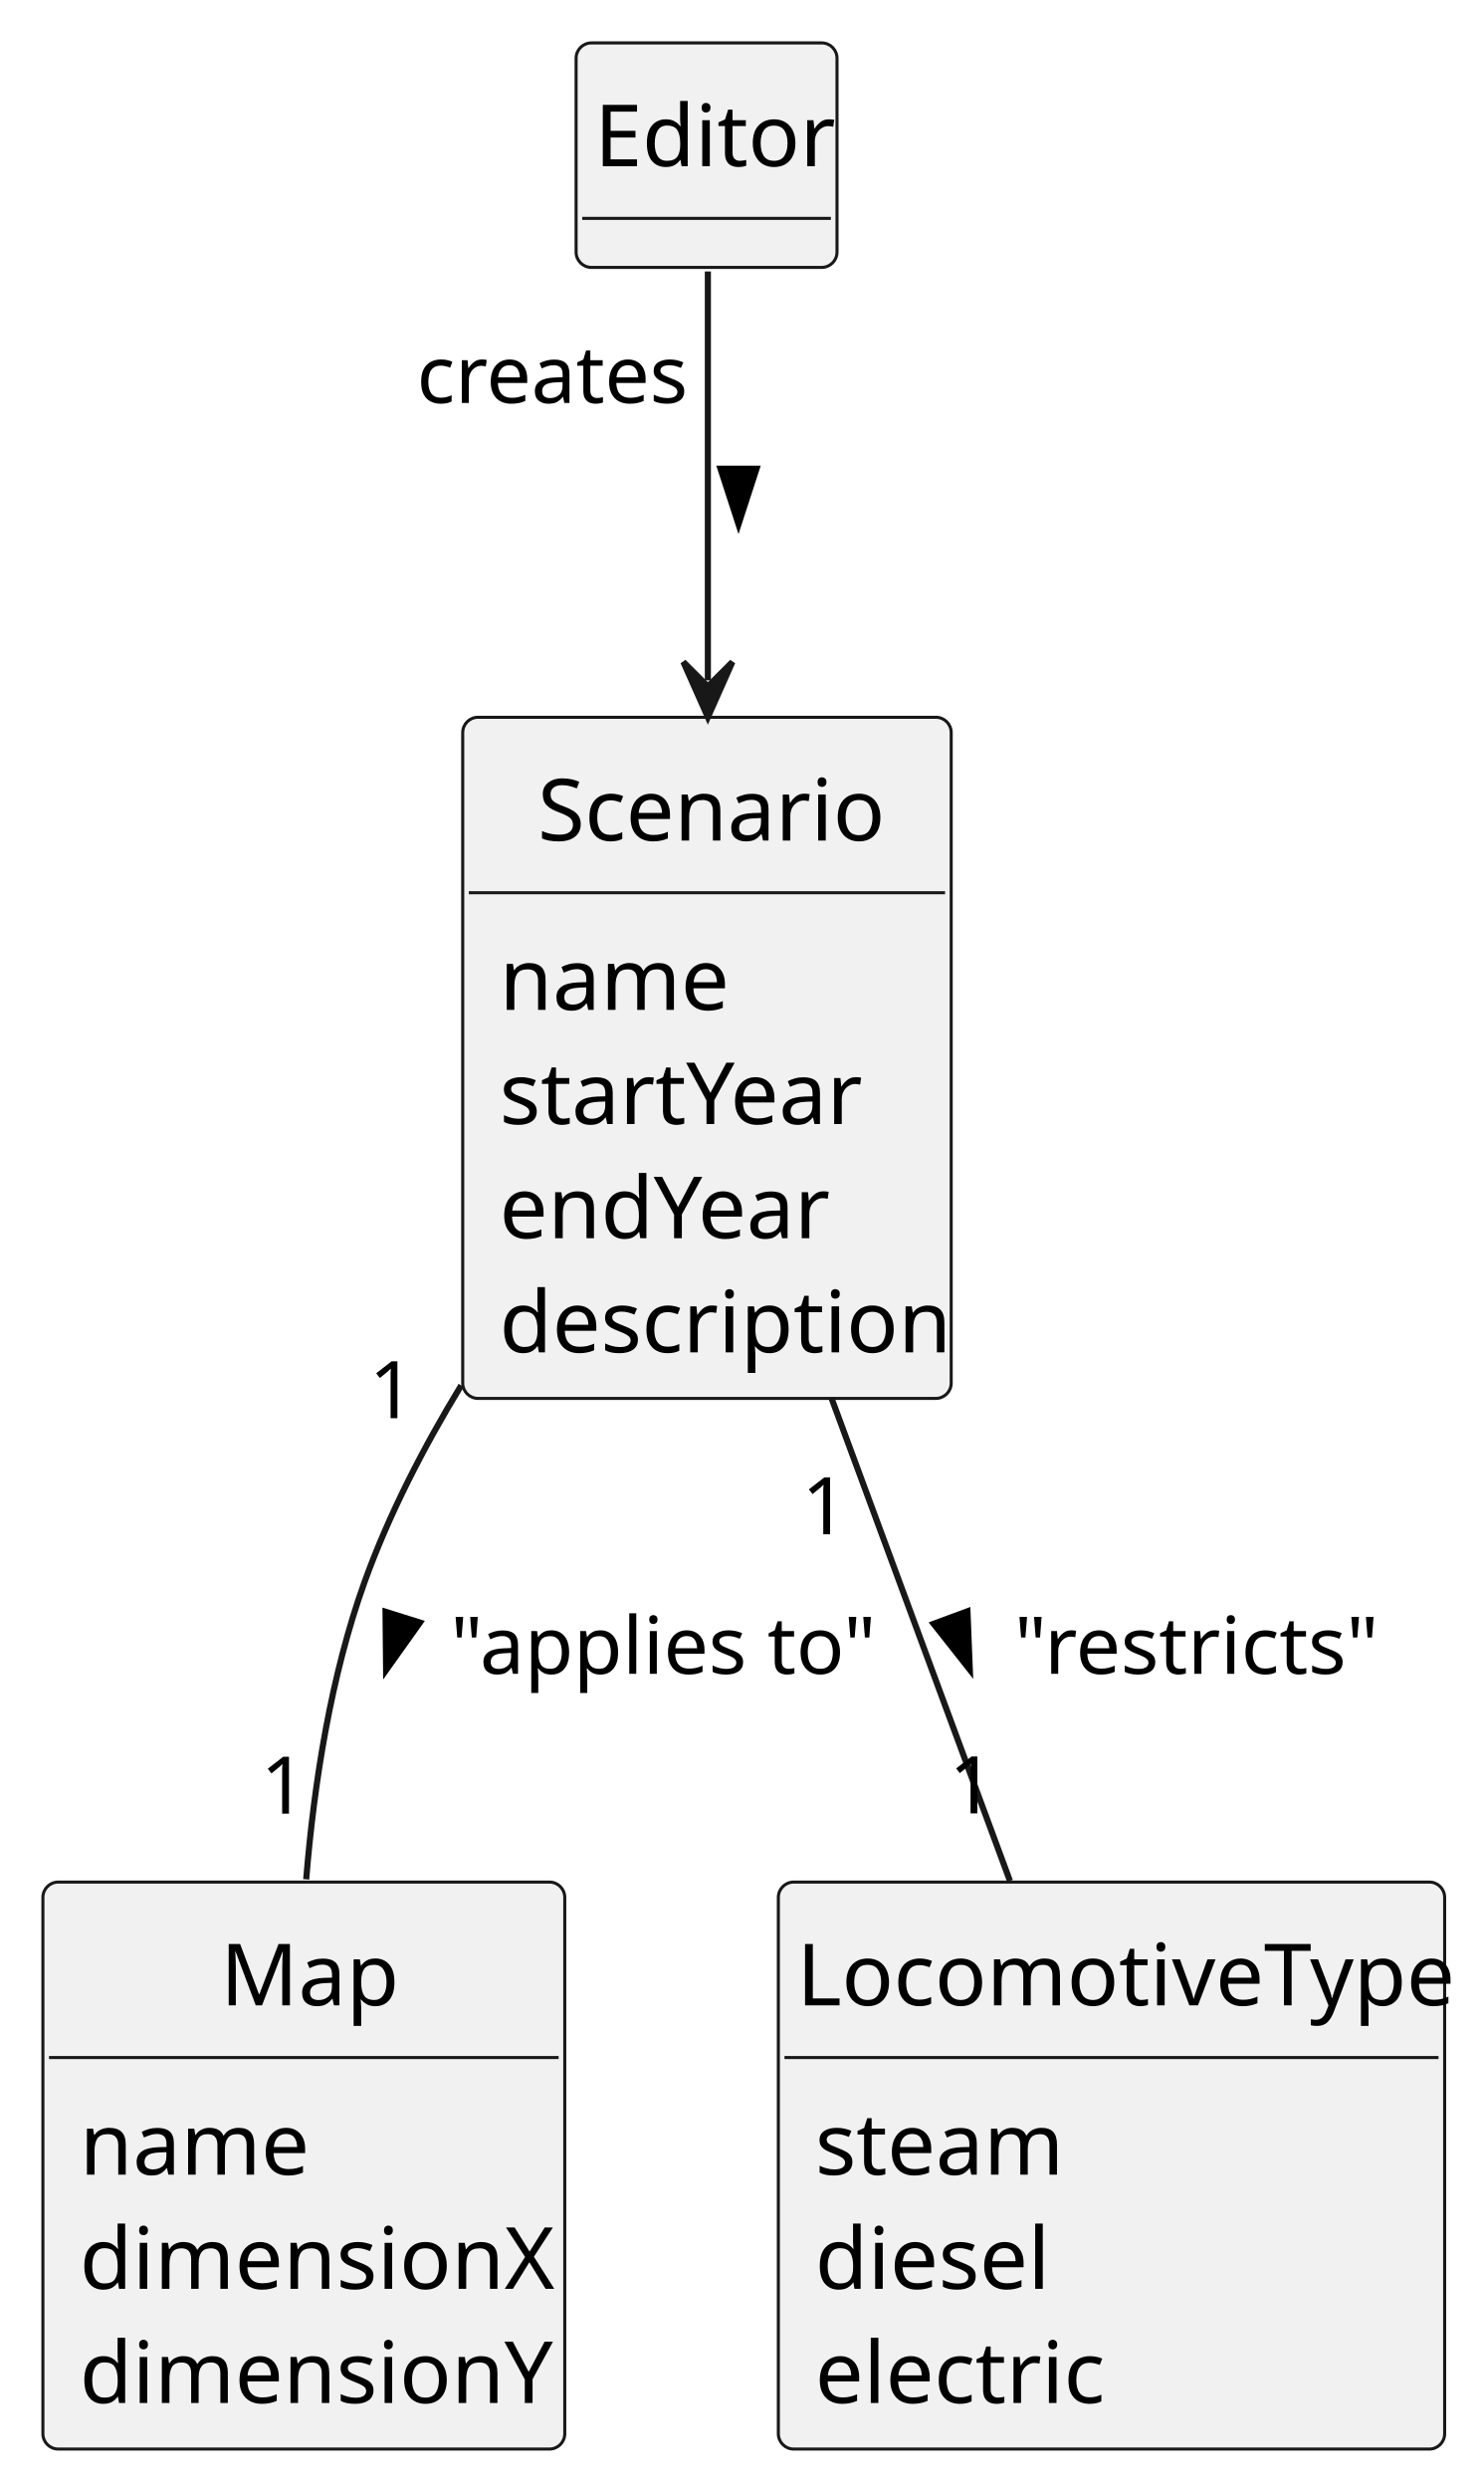
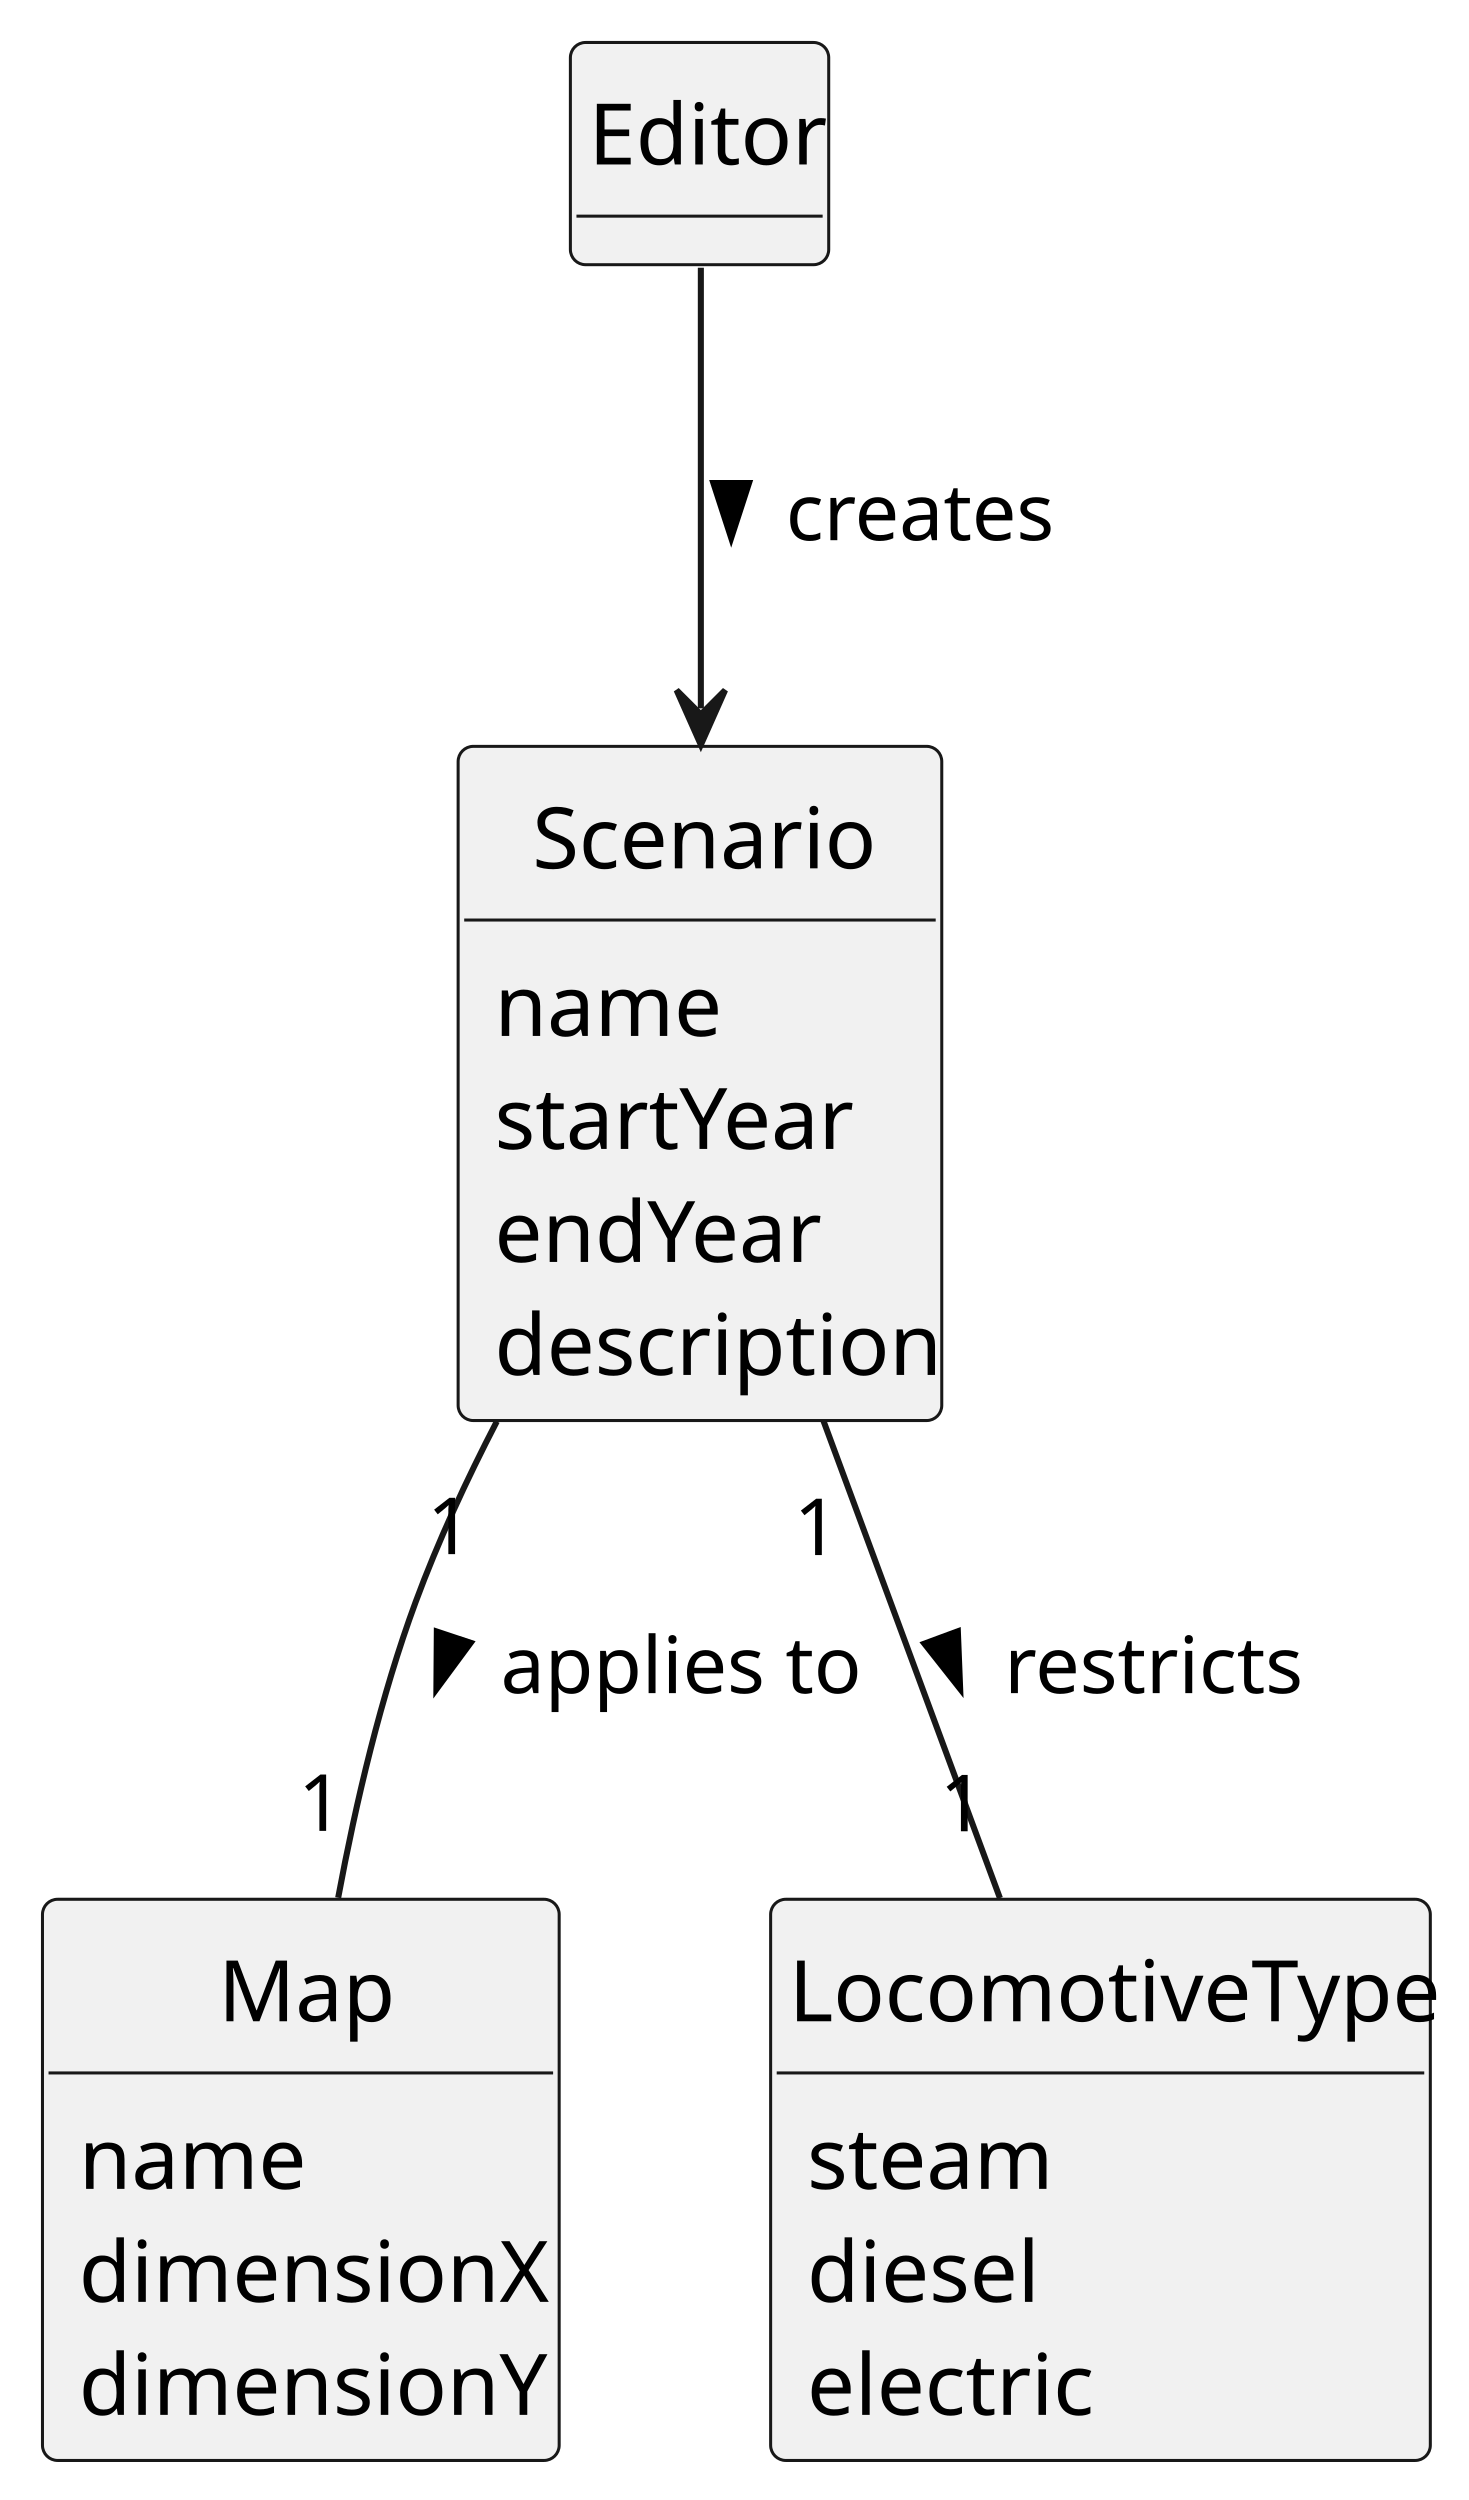
- <svg xmlns="http://www.w3.org/2000/svg" contentStyleType="text/css" height="406px" preserveAspectRatio="none" style="width:242px;height:406px;background:#FFFFFF;" version="1.1" viewBox="0 0 242 406" width="242px" zoomAndPan="magnify">
+ <svg xmlns="http://www.w3.org/2000/svg" contentStyleType="text/css" height="412px" preserveAspectRatio="none" style="width:242px;height:412px;background:#FFFFFF;" version="1.1" viewBox="0 0 242 412" width="242px" zoomAndPan="magnify">
  <defs />
  <g>
    <g id="elem_Editor">
      <rect codeLine="5" fill="#F1F1F1" height="36.621" id="Editor" rx="2.5" ry="2.5" style="stroke:#181818;stroke-width:0.5;" width="42.572" x="94" y="7" />
      <text fill="#000000" font-family="sans-serif" font-size="14" lengthAdjust="spacing" textLength="36.572" x="97" y="27.107">Editor</text>
      <line style="stroke:#181818;stroke-width:0.5;" x1="95" x2="135.572" y1="35.621" y2="35.621" />
    </g>
    <g id="elem_Scenario">
-       <rect codeLine="9" fill="#F1F1F1" height="111.106" id="Scenario" rx="2.5" ry="2.5" style="stroke:#181818;stroke-width:0.5;" width="79.703" x="75.5" y="117" />
-       <text fill="#000000" font-family="sans-serif" font-size="14" lengthAdjust="spacing" textLength="55.255" x="87.724" y="137.107">Scenario</text>
-       <line style="stroke:#181818;stroke-width:0.5;" x1="76.5" x2="154.203" y1="145.621" y2="145.621" />
-       <text fill="#000000" font-family="sans-serif" font-size="14" lengthAdjust="spacing" textLength="35.02" x="81.5" y="164.728">name</text>
-       <text fill="#000000" font-family="sans-serif" font-size="14" lengthAdjust="spacing" textLength="56.8" x="81.5" y="183.35">startYear</text>
-       <text fill="#000000" font-family="sans-serif" font-size="14" lengthAdjust="spacing" textLength="52.931" x="81.5" y="201.971">endYear</text>
-       <text fill="#000000" font-family="sans-serif" font-size="14" lengthAdjust="spacing" textLength="67.703" x="81.5" y="220.592">description</text>
+       <rect codeLine="9" fill="#F1F1F1" height="111.106" id="Scenario" rx="2.5" ry="2.5" style="stroke:#181818;stroke-width:0.5;" width="79.703" x="75.5" y="123" />
+       <text fill="#000000" font-family="sans-serif" font-size="14" lengthAdjust="spacing" textLength="55.255" x="87.724" y="143.107">Scenario</text>
+       <line style="stroke:#181818;stroke-width:0.5;" x1="76.5" x2="154.203" y1="151.621" y2="151.621" />
+       <text fill="#000000" font-family="sans-serif" font-size="14" lengthAdjust="spacing" textLength="35.02" x="81.5" y="170.728">name</text>
+       <text fill="#000000" font-family="sans-serif" font-size="14" lengthAdjust="spacing" textLength="56.8" x="81.5" y="189.35">startYear</text>
+       <text fill="#000000" font-family="sans-serif" font-size="14" lengthAdjust="spacing" textLength="52.931" x="81.5" y="207.971">endYear</text>
+       <text fill="#000000" font-family="sans-serif" font-size="14" lengthAdjust="spacing" textLength="67.703" x="81.5" y="226.592">description</text>
    </g>
    <g id="elem_Map">
-       <rect codeLine="16" fill="#F1F1F1" height="92.484" id="Map" rx="2.5" ry="2.5" style="stroke:#181818;stroke-width:0.5;" width="85.151" x="7" y="307" />
-       <text fill="#000000" font-family="sans-serif" font-size="14" lengthAdjust="spacing" textLength="27.234" x="35.959" y="327.107">Map</text>
-       <line style="stroke:#181818;stroke-width:0.5;" x1="8" x2="91.151" y1="335.621" y2="335.621" />
-       <text fill="#000000" font-family="sans-serif" font-size="14" lengthAdjust="spacing" textLength="35.02" x="13" y="354.728">name</text>
-       <text fill="#000000" font-family="sans-serif" font-size="14" lengthAdjust="spacing" textLength="73.151" x="13" y="373.35">dimensionX</text>
-       <text fill="#000000" font-family="sans-serif" font-size="14" lengthAdjust="spacing" textLength="73.151" x="13" y="391.971">dimensionY</text>
+       <rect codeLine="16" fill="#F1F1F1" height="92.484" id="Map" rx="2.5" ry="2.5" style="stroke:#181818;stroke-width:0.5;" width="85.151" x="7" y="313" />
+       <text fill="#000000" font-family="sans-serif" font-size="14" lengthAdjust="spacing" textLength="27.234" x="35.959" y="333.107">Map</text>
+       <line style="stroke:#181818;stroke-width:0.5;" x1="8" x2="91.151" y1="341.621" y2="341.621" />
+       <text fill="#000000" font-family="sans-serif" font-size="14" lengthAdjust="spacing" textLength="35.02" x="13" y="360.728">name</text>
+       <text fill="#000000" font-family="sans-serif" font-size="14" lengthAdjust="spacing" textLength="73.151" x="13" y="379.35">dimensionX</text>
+       <text fill="#000000" font-family="sans-serif" font-size="14" lengthAdjust="spacing" textLength="73.151" x="13" y="397.971">dimensionY</text>
    </g>
    <g id="elem_LocomotiveType">
-       <rect codeLine="23" fill="#F1F1F1" height="92.484" id="LocomotiveType" rx="2.5" ry="2.5" style="stroke:#181818;stroke-width:0.5;" width="108.717" x="127" y="307" />
-       <text fill="#000000" font-family="sans-serif" font-size="14" lengthAdjust="spacing" textLength="102.717" x="130" y="327.107">LocomotiveType</text>
-       <line style="stroke:#181818;stroke-width:0.5;" x1="128" x2="234.717" y1="335.621" y2="335.621" />
-       <text fill="#000000" font-family="sans-serif" font-size="14" lengthAdjust="spacing" textLength="38.124" x="133" y="354.728">steam</text>
-       <text fill="#000000" font-family="sans-serif" font-size="14" lengthAdjust="spacing" textLength="36.579" x="133" y="373.35">diesel</text>
-       <text fill="#000000" font-family="sans-serif" font-size="14" lengthAdjust="spacing" textLength="44.345" x="133" y="391.971">electric</text>
+       <rect codeLine="23" fill="#F1F1F1" height="92.484" id="LocomotiveType" rx="2.5" ry="2.5" style="stroke:#181818;stroke-width:0.5;" width="108.717" x="127" y="313" />
+       <text fill="#000000" font-family="sans-serif" font-size="14" lengthAdjust="spacing" textLength="102.717" x="130" y="333.107">LocomotiveType</text>
+       <line style="stroke:#181818;stroke-width:0.5;" x1="128" x2="234.717" y1="341.621" y2="341.621" />
+       <text fill="#000000" font-family="sans-serif" font-size="14" lengthAdjust="spacing" textLength="38.124" x="133" y="360.728">steam</text>
+       <text fill="#000000" font-family="sans-serif" font-size="14" lengthAdjust="spacing" textLength="36.579" x="133" y="379.35">diesel</text>
+       <text fill="#000000" font-family="sans-serif" font-size="14" lengthAdjust="spacing" textLength="44.345" x="133" y="397.971">electric</text>
    </g>
    <g id="link_Editor_Scenario">
-       <path codeLine="30" d="M115.5,44.28 C115.5,62.35 115.5,85.28 115.5,110.98 " fill="none" id="Editor-to-Scenario" style="stroke:#181818;stroke-width:1.0;" />
-       <polygon fill="#181818" points="115.5,116.98,119.5,107.98,115.5,111.98,111.5,107.98,115.5,116.98" style="stroke:#181818;stroke-width:1.0;" />
-       <polygon fill="#000000" points="120.5,85.5,123.439,76.455,117.561,76.455,120.5,85.5" style="stroke:#000000;stroke-width:1.0;" />
-       <text fill="#000000" font-family="sans-serif" font-size="13" lengthAdjust="spacing" textLength="42.631" x="67.999" y="65.73">creates</text>
+       <path codeLine="30" d="M115.5,44.12 C115.5,63.33 115.5,89.05 115.5,116.74 " fill="none" id="Editor-to-Scenario" style="stroke:#181818;stroke-width:1.0;" />
+       <polygon fill="#181818" points="115.5,122.74,119.5,113.74,115.5,117.74,111.5,113.74,115.5,122.74" style="stroke:#181818;stroke-width:1.0;" />
+       <polygon fill="#000000" points="120.5,88.645,123.439,79.6,117.561,79.6,120.5,88.645" style="stroke:#000000;stroke-width:1.0;" />
+       <text fill="#000000" font-family="sans-serif" font-size="13" lengthAdjust="spacing" textLength="42.631" x="129.5" y="89.028">creates</text>
    </g>
    <g id="link_Scenario_Map">
-       <path codeLine="31" d="M75.25,225.99 C69.06,236.16 63.44,247.07 59.5,258 C54,273.29 51.25,290.81 49.96,306.55 " fill="none" id="Scenario-Map" style="stroke:#181818;stroke-width:1.0;" />
-       <polygon fill="#000000" points="63.002,272.416,68.516,264.666,62.908,262.906,63.002,272.416" style="stroke:#000000;stroke-width:1.0;" />
-       <text fill="#000000" font-family="sans-serif" font-size="13" lengthAdjust="spacing" textLength="64.879" x="73.5" y="273.028">"applies to"</text>
-       <text fill="#000000" font-family="sans-serif" font-size="13" lengthAdjust="spacing" textLength="7.23" x="60.232" y="231.331">1</text>
-       <text fill="#000000" font-family="sans-serif" font-size="13" lengthAdjust="spacing" textLength="7.23" x="42.538" y="295.837">1</text>
+       <path codeLine="31" d="M81.88,234.25 C76.87,243.92 72.16,254.08 68.5,264 C62.79,279.46 58.66,297.02 55.73,312.75 " fill="none" id="Scenario-Map" style="stroke:#181818;stroke-width:1.0;" />
+       <polygon fill="#000000" points="71.92,278.389,77.567,270.737,71.99,268.879,71.92,278.389" style="stroke:#000000;stroke-width:1.0;" />
+       <text fill="#000000" font-family="sans-serif" font-size="13" lengthAdjust="spacing" textLength="55.65" x="82.5" y="279.028">applies to</text>
+       <text fill="#000000" font-family="sans-serif" font-size="13" lengthAdjust="spacing" textLength="7.23" x="70.388" y="256.12">1</text>
+       <text fill="#000000" font-family="sans-serif" font-size="13" lengthAdjust="spacing" textLength="7.23" x="49.137" y="301.723">1</text>
    </g>
    <g id="link_Scenario_LocomotiveType">
-       <path codeLine="32" d="M135.66,228.03 C144.99,253.25 155.93,282.85 164.79,306.81 " fill="none" id="Scenario-LocomotiveType" style="stroke:#181818;stroke-width:1.0;" />
-       <polygon fill="#000000" points="158.234,272.335,157.854,262.832,152.341,264.871,158.234,272.335" style="stroke:#000000;stroke-width:1.0;" />
-       <text fill="#000000" font-family="sans-serif" font-size="13" lengthAdjust="spacing" textLength="54.73" x="165.5" y="273.028">"restricts"</text>
-       <text fill="#000000" font-family="sans-serif" font-size="13" lengthAdjust="spacing" textLength="7.23" x="130.828" y="250.274">1</text>
-       <text fill="#000000" font-family="sans-serif" font-size="13" lengthAdjust="spacing" textLength="7.23" x="154.859" y="295.791">1</text>
+       <path codeLine="32" d="M135.66,234.03 C144.99,259.25 155.93,288.85 164.79,312.81 " fill="none" id="Scenario-LocomotiveType" style="stroke:#181818;stroke-width:1.0;" />
+       <polygon fill="#000000" points="158.234,278.335,157.854,268.832,152.341,270.871,158.234,278.335" style="stroke:#000000;stroke-width:1.0;" />
+       <text fill="#000000" font-family="sans-serif" font-size="13" lengthAdjust="spacing" textLength="45.5" x="165.5" y="279.028">restricts</text>
+       <text fill="#000000" font-family="sans-serif" font-size="13" lengthAdjust="spacing" textLength="7.23" x="130.828" y="256.274">1</text>
+       <text fill="#000000" font-family="sans-serif" font-size="13" lengthAdjust="spacing" textLength="7.23" x="154.859" y="301.791">1</text>
    </g>
  </g>
</svg>
